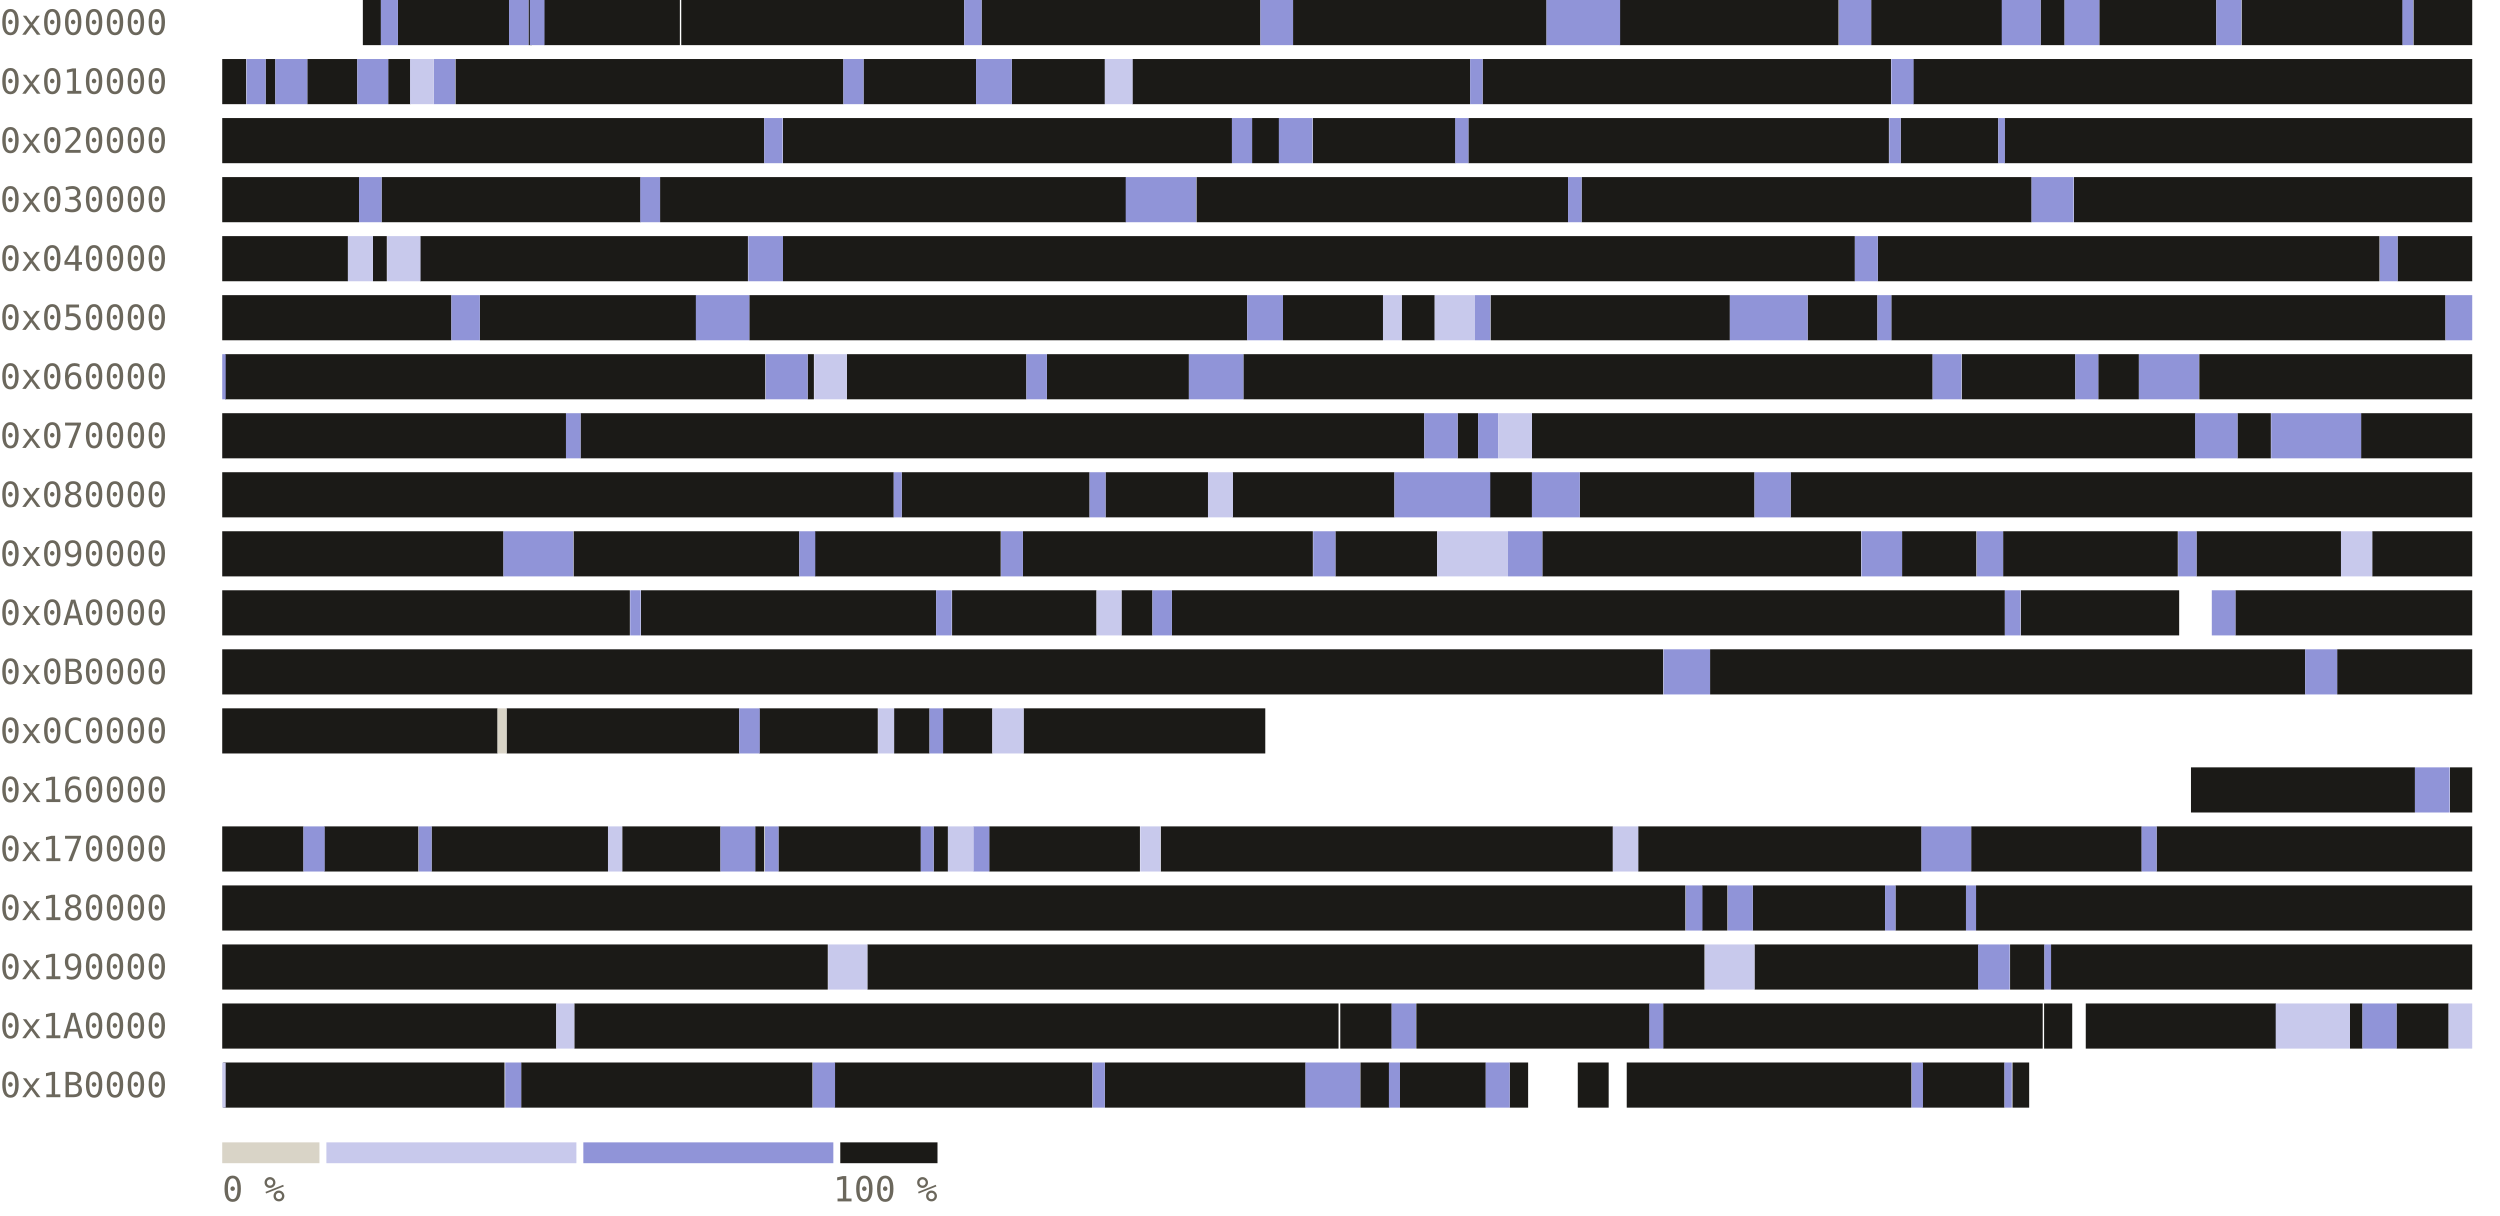
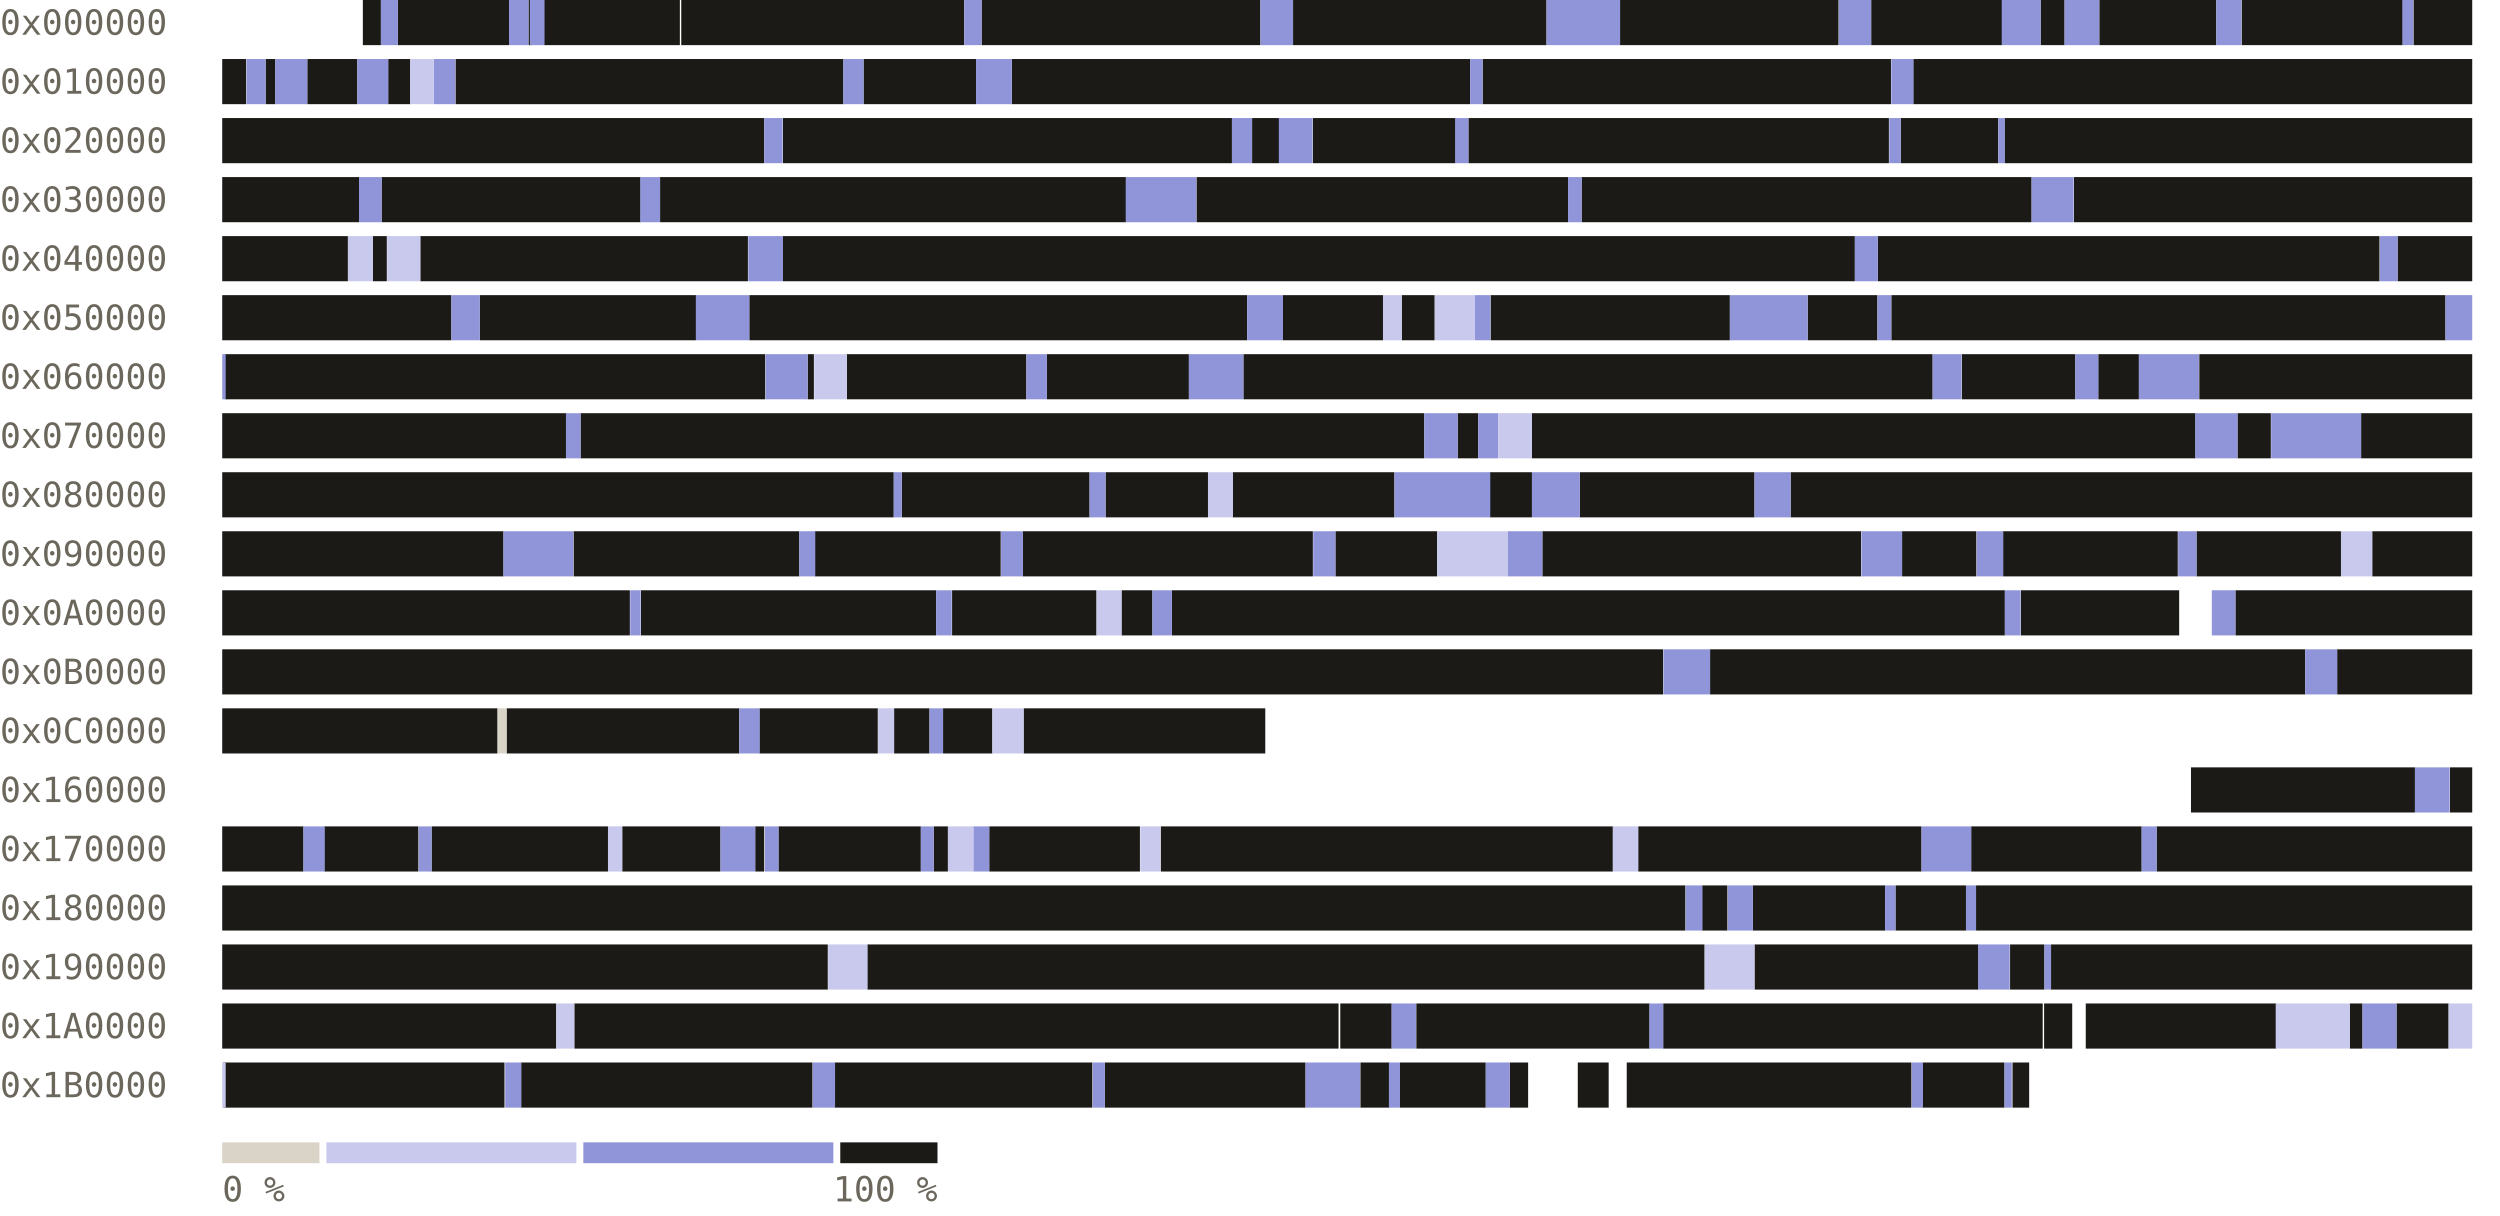
<svg xmlns="http://www.w3.org/2000/svg" viewBox="0 0 720 350" width="720" height="350">
  <style>text{font:10px monospace;fill:#6b675c}.q0{fill:#d9d4c7}.q1{fill:#e3e2f2}.q2{fill:#d6d6ef}.q3{fill:#c8c9ec}.q4{fill:#babce8}.q5{fill:#acafe4}.q6{fill:#9ea2df}.q7{fill:#9094d8}.q8{fill:#8186cf}.q9{fill:#7277c4}.q10{fill:#1b1a17}@media (prefers-color-scheme:dark){text{fill:#a8a293}.q0{fill:#4a463d}.q1{fill:#35375a}.q2{fill:#3c3f66}.q3{fill:#444772}.q4{fill:#4d517f}.q5{fill:#575b8c}.q6{fill:#62669a}.q7{fill:#6e72a8}.q8{fill:#7b7fb6}.q9{fill:#888cc4}.q10{fill:#d6d0bd}}</style>
  <text x="0" y="10">0x000000</text>
  <text x="0" y="27">0x010000</text>
  <text x="0" y="44">0x020000</text>
  <text x="0" y="61">0x030000</text>
  <text x="0" y="78">0x040000</text>
  <text x="0" y="95">0x050000</text>
  <text x="0" y="112">0x060000</text>
  <text x="0" y="129">0x070000</text>
  <text x="0" y="146">0x080000</text>
  <text x="0" y="163">0x090000</text>
  <text x="0" y="180">0x0A0000</text>
  <text x="0" y="197">0x0B0000</text>
  <text x="0" y="214">0x0C0000</text>
  <text x="0" y="231">0x160000</text>
  <text x="0" y="248">0x170000</text>
  <text x="0" y="265">0x180000</text>
  <text x="0" y="282">0x190000</text>
  <text x="0" y="299">0x1A0000</text>
  <text x="0" y="316">0x1B0000</text>
-   <path class="q10" d="M104.5 0h5.2v13h-5.2zM114.6 0h32v13h-32zM152.2 0h1v13h-1zM156.7 0h39.1v13h-39.1zM196.2 0h81.5v13h-81.5zM282.7 0h80.3v13h-80.3zM372.4 0h73v13h-73zM466.5 0h63v13h-63zM538.9 0h37.7v13h-37.7zM587.7 0h6.9v13h-6.9zM604.6 0h33.7v13h-33.7zM645.6 0h46.4v13h-46.4zM695.1 0h16.9v13h-16.9zM64 17h6.9v13h-6.9zM76.5 17h2.8v13h-2.8zM88.5 17h14.4v13h-14.4zM111.8 17h6.4v13h-6.4zM131.2 17h111.7v13h-111.7zM248.7 17h32.4v13h-32.4zM291.4 17h26.8v13h-26.8zM326.1 17h97.3v13h-97.3zM427 17h117.6v13h-117.6zM551 17h161v13h-161zM64 34h156.1v13h-156.1zM225.5 34h129.3v13h-129.3zM360.6 34h7.8v13h-7.8zM378.1 34h41.1v13h-41.1zM422.9 34h121.1v13h-121.1zM547.4 34h28.1v13h-28.1zM577.3 34h134.7v13h-134.7zM64 51h39.4v13h-39.4zM109.9 51h74.6v13h-74.6zM190.1 51h134.2v13h-134.2zM344.6 51h107v13h-107zM455.5 51h129.6v13h-129.6zM597.3 51h114.7v13h-114.7zM64 68h36.2v13h-36.2zM107.4 68h4v13h-4zM121 68h94.4v13h-94.4zM225.5 68h308.7v13h-308.7zM540.8 68h144.5v13h-144.5zM690.5 68h21.5v13h-21.5zM64 85h66v13h-66zM138.2 85h62.3v13h-62.3zM215.8 85h143.4v13h-143.4zM369.5 85h28.8v13h-28.8zM403.7 85h9.5v13h-9.5zM429.3 85h68.9v13h-68.9zM520.6 85h20.1v13h-20.1zM544.7 85h159.6v13h-159.6zM64.8 102h155.6v13h-155.6zM232.6 102h1.8v13h-1.8zM243.9 102h51.7v13h-51.7zM301.5 102h40.9v13h-40.9zM358.1 102h198.5v13h-198.5zM565 102h32.7v13h-32.7zM604.3 102h11.7v13h-11.7zM633.4 102h78.6v13h-78.6zM64 119h99v13h-99zM167.2 119h243v13h-243zM419.8 119h5.9v13h-5.9zM441.2 119h191.1v13h-191.1zM644.4 119h9.6v13h-9.6zM680 119h32v13h-32zM64 136h193.4v13h-193.4zM259.7 136h54.1v13h-54.1zM318.4 136h29.5v13h-29.5zM355 136h46.6v13h-46.6zM429.1 136h12.1v13h-12.1zM455 136h50.3v13h-50.3zM515.7 136h196.3v13h-196.3zM64 153h81v13h-81zM165.2 153h65v13h-65zM234.7 153h53.5v13h-53.5zM294.6 153h83.5v13h-83.5zM384.6 153h29.3v13h-29.3zM444.2 153h91.8v13h-91.8zM547.8 153h21.4v13h-21.4zM576.9 153h50.3v13h-50.3zM632.6 153h41.6v13h-41.6zM683.2 153h28.8v13h-28.8zM64 170h117.4v13h-117.4zM184.6 170h85v13h-85zM274.2 170h41.6v13h-41.6zM323 170h8.9v13h-8.9zM337.5 170h239.9v13h-239.9zM582 170h45.6v13h-45.6zM643.8 170h68.2v13h-68.2zM64 187h415v13h-415zM492.5 187h171.4v13h-171.4zM673.1 187h38.9v13h-38.9zM64 204h79.3v13h-79.3zM145.9 204h67v13h-67zM218.7 204h34.1v13h-34.1zM257.5 204h10.2v13h-10.2zM271.6 204h14.2v13h-14.2zM294.8 204h69.6v13h-69.6zM631 221h64.5v13h-64.5zM705.6 221h6.4v13h-6.4zM64 238h23.4v13h-23.4zM93.4 238h27.1v13h-27.1zM124.3 238h50.8v13h-50.8zM179.2 238h28.3v13h-28.3zM217.5 238h2.6v13h-2.6zM224.2 238h41v13h-41zM268.9 238h4.1v13h-4.1zM284.9 238h43.4v13h-43.4zM334.3 238h130.2v13h-130.2zM471.8 238h81.6v13h-81.6zM567.7 238h49.1v13h-49.1zM621.1 238h90.9v13h-90.9zM64 255h421.4v13h-421.4zM490.2 255h7.3v13h-7.3zM504.8 255h38.1v13h-38.1zM545.9 255h20.3v13h-20.3zM569.1 255h142.9v13h-142.9zM64 272h174.4v13h-174.4zM249.8 272h241.1v13h-241.1zM505.3 272h64.5v13h-64.5zM578.9 272h9.9v13h-9.9zM590.7 272h121.3v13h-121.3zM64 289h96.2v13h-96.2zM165.4 289h220.1v13h-220.1zM386 289h14.8v13h-14.8zM407.9 289h67.2v13h-67.2zM479 289h109.3v13h-109.3zM588.7 289h8.1v13h-8.1zM600.7 289h54.8v13h-54.8zM676.8 289h3.6v13h-3.6zM690.2 289h15v13h-15zM64.3 306h81v13h-81zM150.1 306h83.9v13h-83.9zM240.4 306h74.2v13h-74.2zM318.2 306h57.8v13h-57.8zM391.8 306h8.3v13h-8.3zM403.2 306h24.7v13h-24.7zM434.8 306h5.3v13h-5.3zM454.4 306h8.9v13h-8.9zM468.5 306h82v13h-82zM553.7 306h23.6v13h-23.6zM579.6 306h4.8v13h-4.8z" />
+   <path class="q10" d="M104.5 0h5.2v13h-5.2zM114.6 0h32v13h-32zM152.2 0h1v13h-1zM156.7 0h39.1v13h-39.1zM196.2 0h81.5v13h-81.5zM282.7 0h80.3v13h-80.3zM372.4 0h73v13h-73zM466.5 0h63v13h-63zM538.9 0h37.7v13h-37.7zM587.7 0h6.9v13h-6.9zM604.6 0h33.7v13h-33.7zM645.6 0h46.4v13h-46.4zM695.1 0h16.9v13h-16.9zM64 17h6.9v13h-6.9zM76.5 17h2.8v13h-2.8zM88.5 17h14.4v13h-14.4zM111.8 17h6.4v13h-6.4zM131.2 17h111.7v13h-111.7zM248.7 17h32.4v13h-32.4zM291.4 17h132v13h-132zM427 17h117.6v13h-117.6zM551 17h161v13h-161zM64 34h156.1v13h-156.1zM225.5 34h129.3v13h-129.3zM360.6 34h7.8v13h-7.8zM378.1 34h41.1v13h-41.1zM422.9 34h121.1v13h-121.1zM547.4 34h28.1v13h-28.1zM577.3 34h134.7v13h-134.7zM64 51h39.4v13h-39.4zM109.9 51h74.6v13h-74.6zM190.1 51h134.2v13h-134.2zM344.6 51h107v13h-107zM455.5 51h129.6v13h-129.6zM597.3 51h114.7v13h-114.7zM64 68h36.2v13h-36.2zM107.4 68h4v13h-4zM121 68h94.4v13h-94.4zM225.5 68h308.7v13h-308.7zM540.8 68h144.5v13h-144.5zM690.5 68h21.5v13h-21.5zM64 85h66v13h-66zM138.2 85h62.3v13h-62.3zM215.8 85h143.4v13h-143.4zM369.5 85h28.8v13h-28.8zM403.7 85h9.5v13h-9.5zM429.3 85h68.9v13h-68.9zM520.6 85h20.1v13h-20.1zM544.7 85h159.6v13h-159.6zM64.8 102h155.6v13h-155.6zM232.6 102h1.8v13h-1.8zM243.9 102h51.7v13h-51.7zM301.5 102h40.9v13h-40.9zM358.1 102h198.5v13h-198.5zM565 102h32.7v13h-32.7zM604.3 102h11.7v13h-11.7zM633.4 102h78.6v13h-78.6zM64 119h99v13h-99zM167.2 119h243v13h-243zM419.8 119h5.9v13h-5.9zM441.2 119h191.1v13h-191.1zM644.4 119h9.6v13h-9.6zM680 119h32v13h-32zM64 136h193.4v13h-193.4zM259.7 136h54.1v13h-54.1zM318.4 136h29.5v13h-29.5zM355 136h46.6v13h-46.6zM429.1 136h12.1v13h-12.1zM455 136h50.3v13h-50.3zM515.7 136h196.3v13h-196.3zM64 153h81v13h-81zM165.2 153h65v13h-65zM234.7 153h53.5v13h-53.5zM294.6 153h83.5v13h-83.5zM384.6 153h29.3v13h-29.3zM444.2 153h91.8v13h-91.8zM547.8 153h21.4v13h-21.4zM576.9 153h50.3v13h-50.3zM632.6 153h41.6v13h-41.6zM683.2 153h28.8v13h-28.8zM64 170h117.4v13h-117.4zM184.6 170h85v13h-85zM274.2 170h41.6v13h-41.6zM323 170h8.9v13h-8.9zM337.5 170h239.9v13h-239.9zM582 170h45.6v13h-45.6zM643.8 170h68.2v13h-68.2zM64 187h415v13h-415zM492.5 187h171.4v13h-171.4zM673.1 187h38.9v13h-38.9zM64 204h79.3v13h-79.3zM145.9 204h67v13h-67zM218.7 204h34.1v13h-34.1zM257.5 204h10.2v13h-10.2zM271.6 204h14.2v13h-14.2zM294.8 204h69.6v13h-69.6zM631 221h64.5v13h-64.5zM705.6 221h6.4v13h-6.4zM64 238h23.4v13h-23.4zM93.4 238h27.1v13h-27.1zM124.3 238h50.8v13h-50.8zM179.2 238h28.3v13h-28.3zM217.5 238h2.6v13h-2.6zM224.2 238h41v13h-41zM268.9 238h4.1v13h-4.1zM284.9 238h43.4v13h-43.4zM334.3 238h130.2v13h-130.2zM471.8 238h81.6v13h-81.6zM567.7 238h49.1v13h-49.1zM621.1 238h90.9v13h-90.9zM64 255h421.4v13h-421.4zM490.2 255h7.3v13h-7.3zM504.8 255h38.1v13h-38.1zM545.9 255h20.3v13h-20.3zM569.1 255h142.9v13h-142.9zM64 272h174.4v13h-174.4zM249.8 272h241.1v13h-241.1zM505.3 272h64.5v13h-64.5zM578.9 272h9.9v13h-9.9zM590.7 272h121.3v13h-121.3zM64 289h96.2v13h-96.2zM165.4 289h220.1v13h-220.1zM386 289h14.8v13h-14.8zM407.9 289h67.2v13h-67.2zM479 289h109.3v13h-109.3zM588.7 289h8.1v13h-8.1zM600.7 289h54.8v13h-54.8zM676.8 289h3.6v13h-3.6zM690.2 289h15v13h-15zM64.3 306h81v13h-81zM150.1 306h83.9v13h-83.9zM240.4 306h74.2v13h-74.2zM318.2 306h57.8v13h-57.8zM391.8 306h8.3v13h-8.3zM403.2 306h24.7v13h-24.7zM434.8 306h5.3v13h-5.3zM454.4 306h8.9v13h-8.9zM468.5 306h82v13h-82zM553.7 306h23.6v13h-23.6zM579.6 306h4.8v13h-4.8z" />
  <path class="q7" d="M109.7 0h4.9v13h-4.9zM146.6 0h5.6v13h-5.6zM152.6 0h4.2v13h-4.2zM277.7 0h5v13h-5zM363 0h9.4v13h-9.4zM445.4 0h21.2v13h-21.2zM529.6 0h9.3v13h-9.3zM576.5 0h11.2v13h-11.2zM594.6 0h10v13h-10zM638.3 0h7.2v13h-7.2zM691.9 0h3.1v13h-3.1zM71 17h5.5v13h-5.5zM79.3 17h9.2v13h-9.2zM102.9 17h8.9v13h-8.9zM124.9 17h6.2v13h-6.2zM242.9 17h5.8v13h-5.8zM281.1 17h10.3v13h-10.3zM423.4 17h3.6v13h-3.6zM544.7 17h6.4v13h-6.4zM220.1 34h5.3v13h-5.3zM354.8 34h5.8v13h-5.8zM368.3 34h9.7v13h-9.7zM419.1 34h3.8v13h-3.8zM544.1 34h3.3v13h-3.3zM575.5 34h1.9v13h-1.9zM103.4 51h6.5v13h-6.5zM184.4 51h5.7v13h-5.7zM324.2 51h20.3v13h-20.3zM451.6 51h3.9v13h-3.9zM585.1 51h12.1v13h-12.1zM215.5 68h10v13h-10zM534.2 68h6.6v13h-6.6zM685.4 68h5.1v13h-5.1zM130 85h8.2v13h-8.2zM200.4 85h15.4v13h-15.4zM359.2 85h10.3v13h-10.3zM424.8 85h4.4v13h-4.4zM498.2 85h22.4v13h-22.4zM540.7 85h4v13h-4zM704.3 85h7.7v13h-7.7zM64 102h1v13h-1zM220.5 102h12.1v13h-12.1zM295.6 102h5.9v13h-5.9zM342.4 102h15.7v13h-15.7zM556.6 102h8.3v13h-8.3zM597.7 102h6.6v13h-6.6zM616 102h17.3v13h-17.3zM163 119h4.2v13h-4.2zM410.2 119h9.6v13h-9.6zM425.7 119h5.8v13h-5.8zM632.2 119h12.2v13h-12.2zM654.1 119h25.9v13h-25.9zM257.4 136h2.3v13h-2.3zM313.8 136h4.6v13h-4.6zM401.6 136h27.6v13h-27.6zM441.2 136h13.8v13h-13.8zM505.3 136h10.4v13h-10.4zM145 153h20.1v13h-20.1zM230.2 153h4.6v13h-4.6zM288.3 153h6.3v13h-6.3zM378.2 153h6.4v13h-6.4zM434.3 153h9.9v13h-9.9zM536.1 153h11.7v13h-11.7zM569.3 153h7.6v13h-7.6zM627.3 153h5.3v13h-5.3zM181.5 170h3v13h-3zM269.6 170h4.5v13h-4.5zM331.9 170h5.6v13h-5.6zM577.4 170h4.5v13h-4.5zM637 170h6.8v13h-6.8zM479.1 187h13.4v13h-13.4zM663.9 187h9.2v13h-9.2zM212.9 204h5.9v13h-5.9zM267.7 204h3.9v13h-3.9zM695.5 221h10v13h-10zM87.4 238h6.1v13h-6.1zM120.6 238h3.7v13h-3.7zM207.5 238h10v13h-10zM220.3 238h3.9v13h-3.9zM265.2 238h3.7v13h-3.7zM280.3 238h4.6v13h-4.6zM553.4 238h14.3v13h-14.3zM616.8 238h4.3v13h-4.3zM485.5 255h4.8v13h-4.8zM497.6 255h7.2v13h-7.2zM542.9 255h3v13h-3zM566.2 255h2.9v13h-2.9zM569.7 272h9.1v13h-9.1zM588.8 272h1.9v13h-1.9zM400.8 289h7v13h-7zM475 289h4v13h-4zM680.4 289h9.8v13h-9.8zM145.5 306h4.6v13h-4.6zM234.1 306h6.4v13h-6.4zM314.7 306h3.5v13h-3.5zM376 306h15.7v13h-15.7zM400 306h3.2v13h-3.2zM427.9 306h6.9v13h-6.9zM550.6 306h3.2v13h-3.2zM577.3 306h2.1v13h-2.1z" />
-   <path class="q3" d="M118.1 17h6.8v13h-6.8zM318.2 17h8v13h-8zM100.2 68h7.2v13h-7.2zM111.5 68h9.6v13h-9.6zM398.3 85h5.4v13h-5.4zM413.2 85h11.6v13h-11.6zM234.5 102h9.4v13h-9.4zM431.5 119h9.7v13h-9.7zM347.9 136h7.2v13h-7.2zM413.9 153h20.4v13h-20.4zM674.2 153h9v13h-9zM315.8 170h7.2v13h-7.2zM252.9 204h4.6v13h-4.6zM285.8 204h9v13h-9zM175.1 238h4.1v13h-4.1zM273 238h7.4v13h-7.4zM328.4 238h5.8v13h-5.8zM464.5 238h7.3v13h-7.3zM238.5 272h11.3v13h-11.3zM491 272h14.3v13h-14.3zM160.2 289h5.2v13h-5.2zM655.4 289h21.4v13h-21.4zM705.2 289h6.8v13h-6.8zM64 306h1v13h-1z" />
+   <path class="q3" d="M118.1 17h6.8v13h-6.8zM100.2 68h7.2v13h-7.2zM111.5 68h9.6v13h-9.6zM398.3 85h5.4v13h-5.4zM413.2 85h11.6v13h-11.6zM234.5 102h9.4v13h-9.4zM431.5 119h9.7v13h-9.7zM347.9 136h7.2v13h-7.2zM413.9 153h20.4v13h-20.4zM674.2 153h9v13h-9zM315.8 170h7.2v13h-7.2zM252.9 204h4.6v13h-4.6zM285.8 204h9v13h-9zM175.1 238h4.1v13h-4.1zM273 238h7.4v13h-7.4zM328.4 238h5.8v13h-5.8zM464.5 238h7.3v13h-7.3zM238.5 272h11.3v13h-11.3zM491 272h14.3v13h-14.3zM160.2 289h5.2v13h-5.2zM655.4 289h21.4v13h-21.4zM705.2 289h6.8v13h-6.8zM64 306h1v13h-1z" />
  <path class="q0" d="M143.3 204h2.6v13h-2.6z" />
  <rect class="q0" x="64" y="329" width="28" height="6" />
  <rect class="q3" x="94" y="329" width="72" height="6" />
  <rect class="q7" x="168" y="329" width="72" height="6" />
  <rect class="q10" x="242" y="329" width="28" height="6" />
  <text x="64" y="346">0 %</text>
  <text x="270" y="346" text-anchor="end">100 %</text>
</svg>
